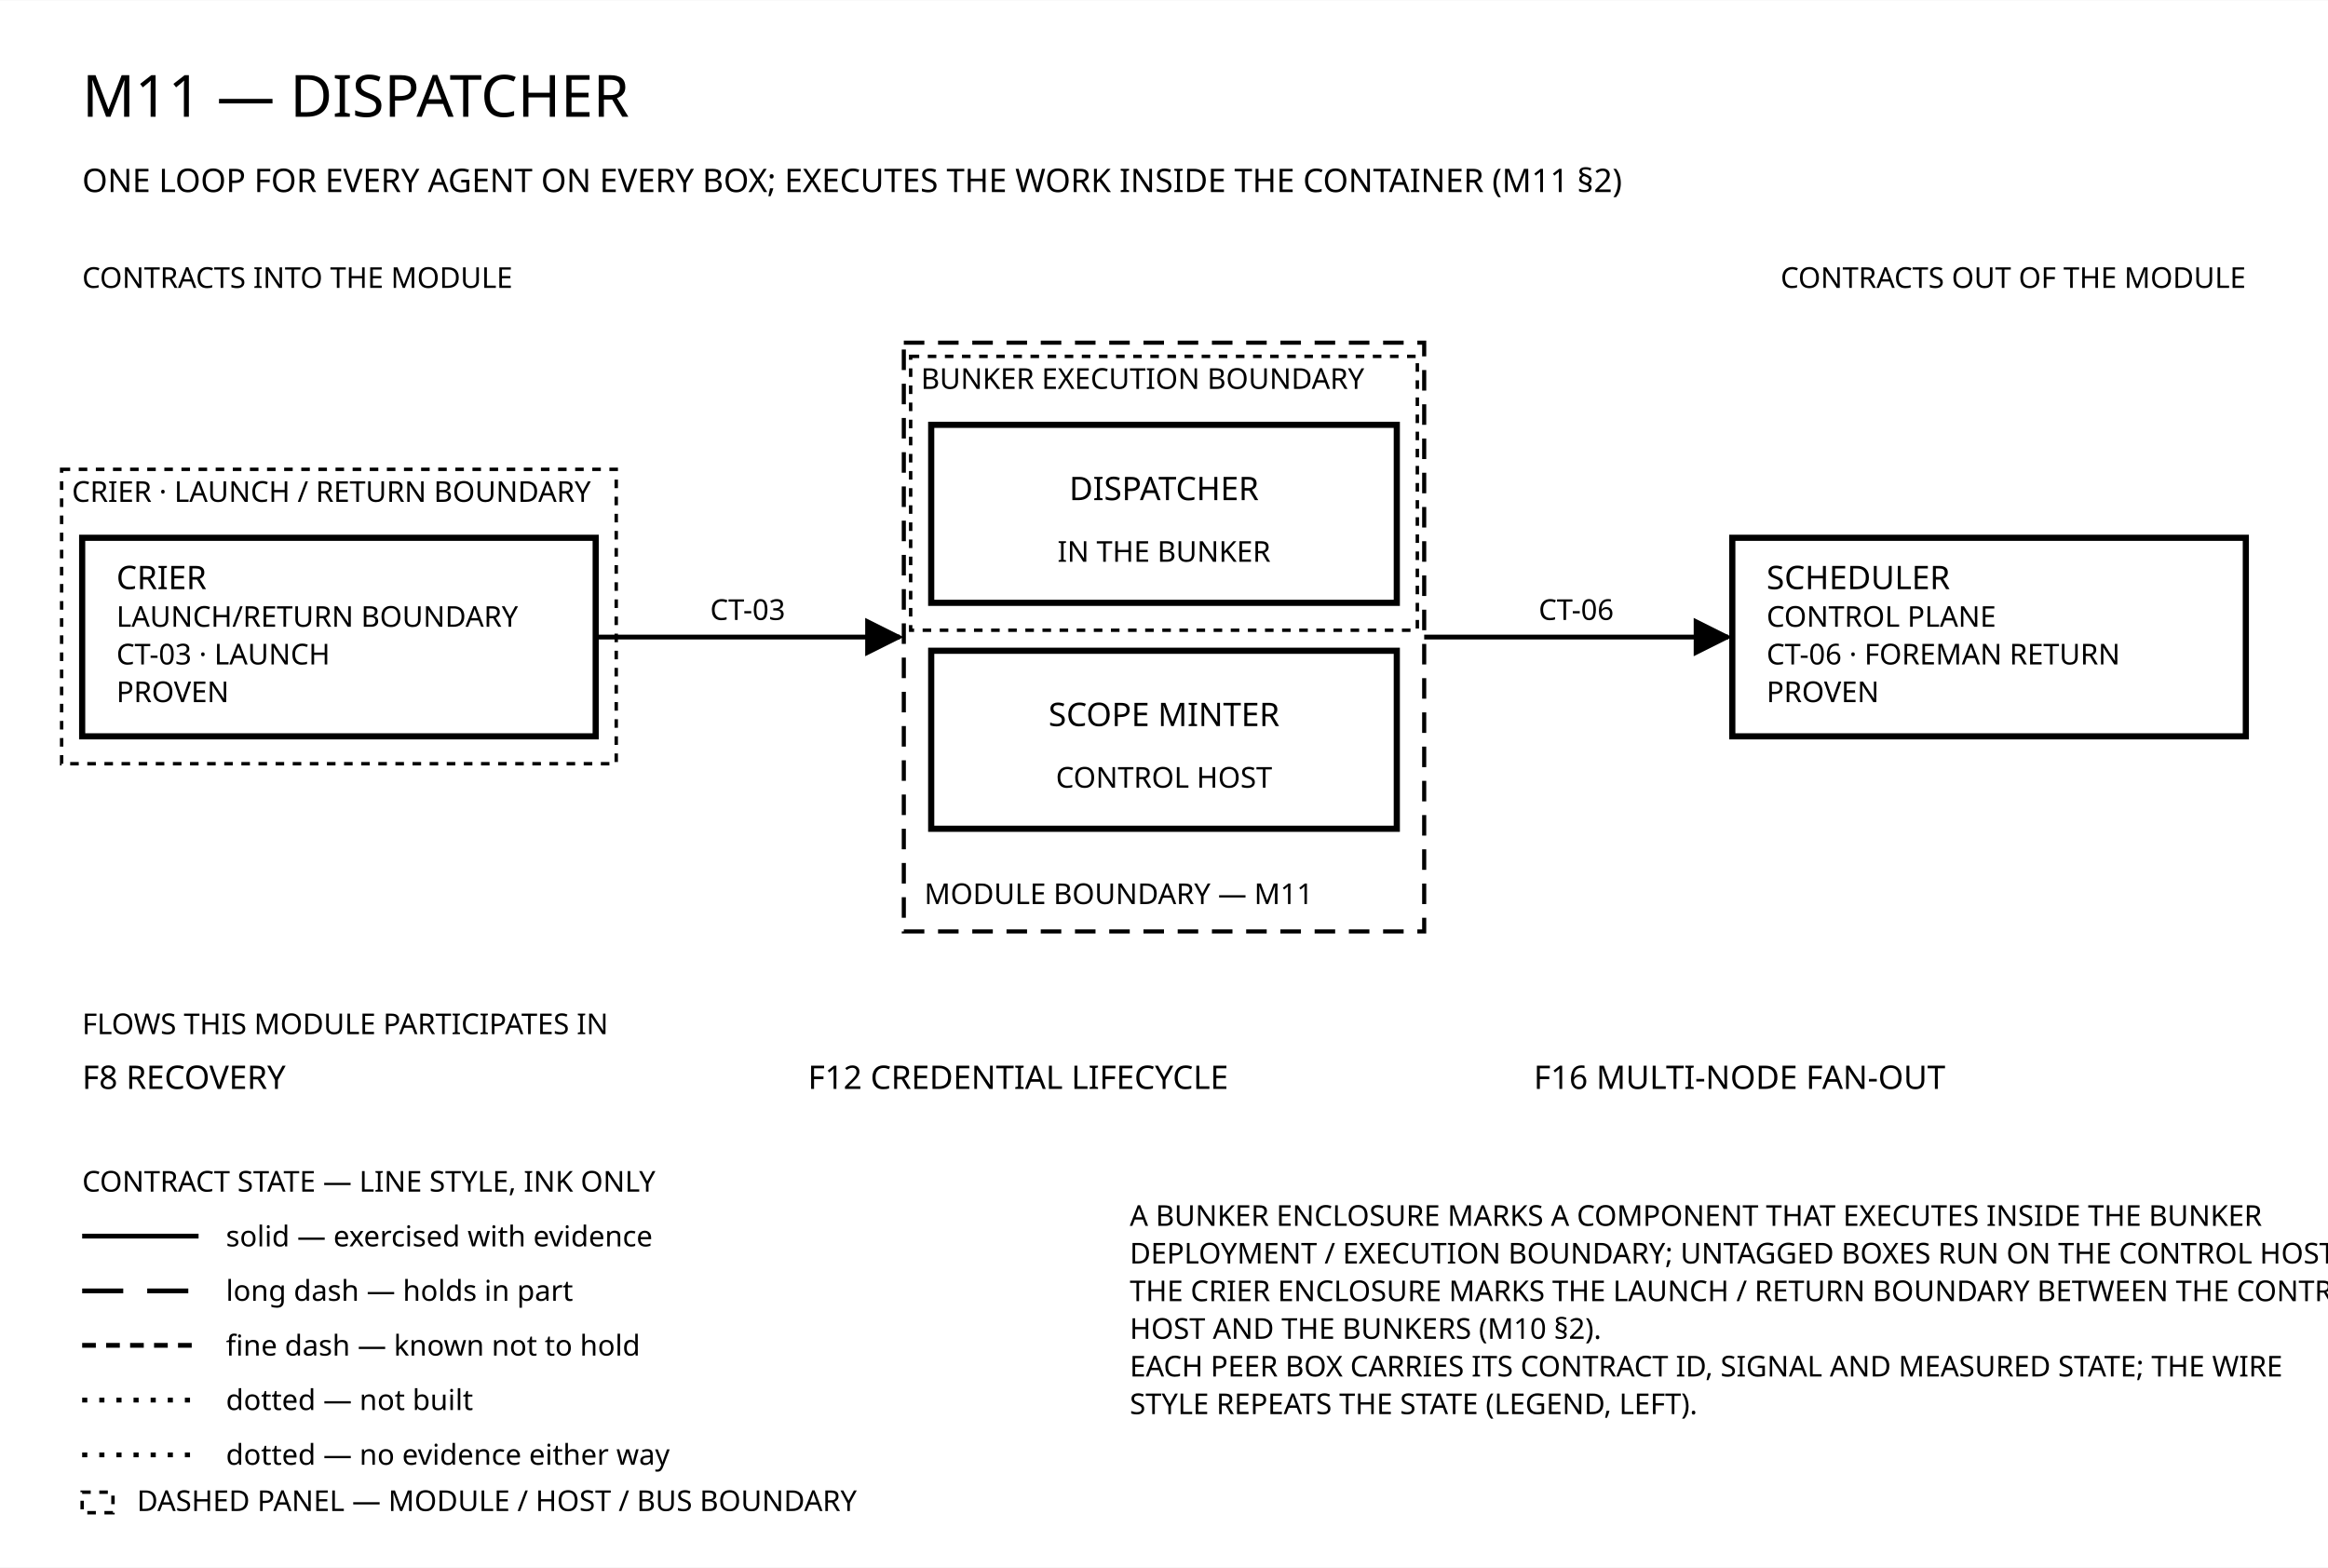
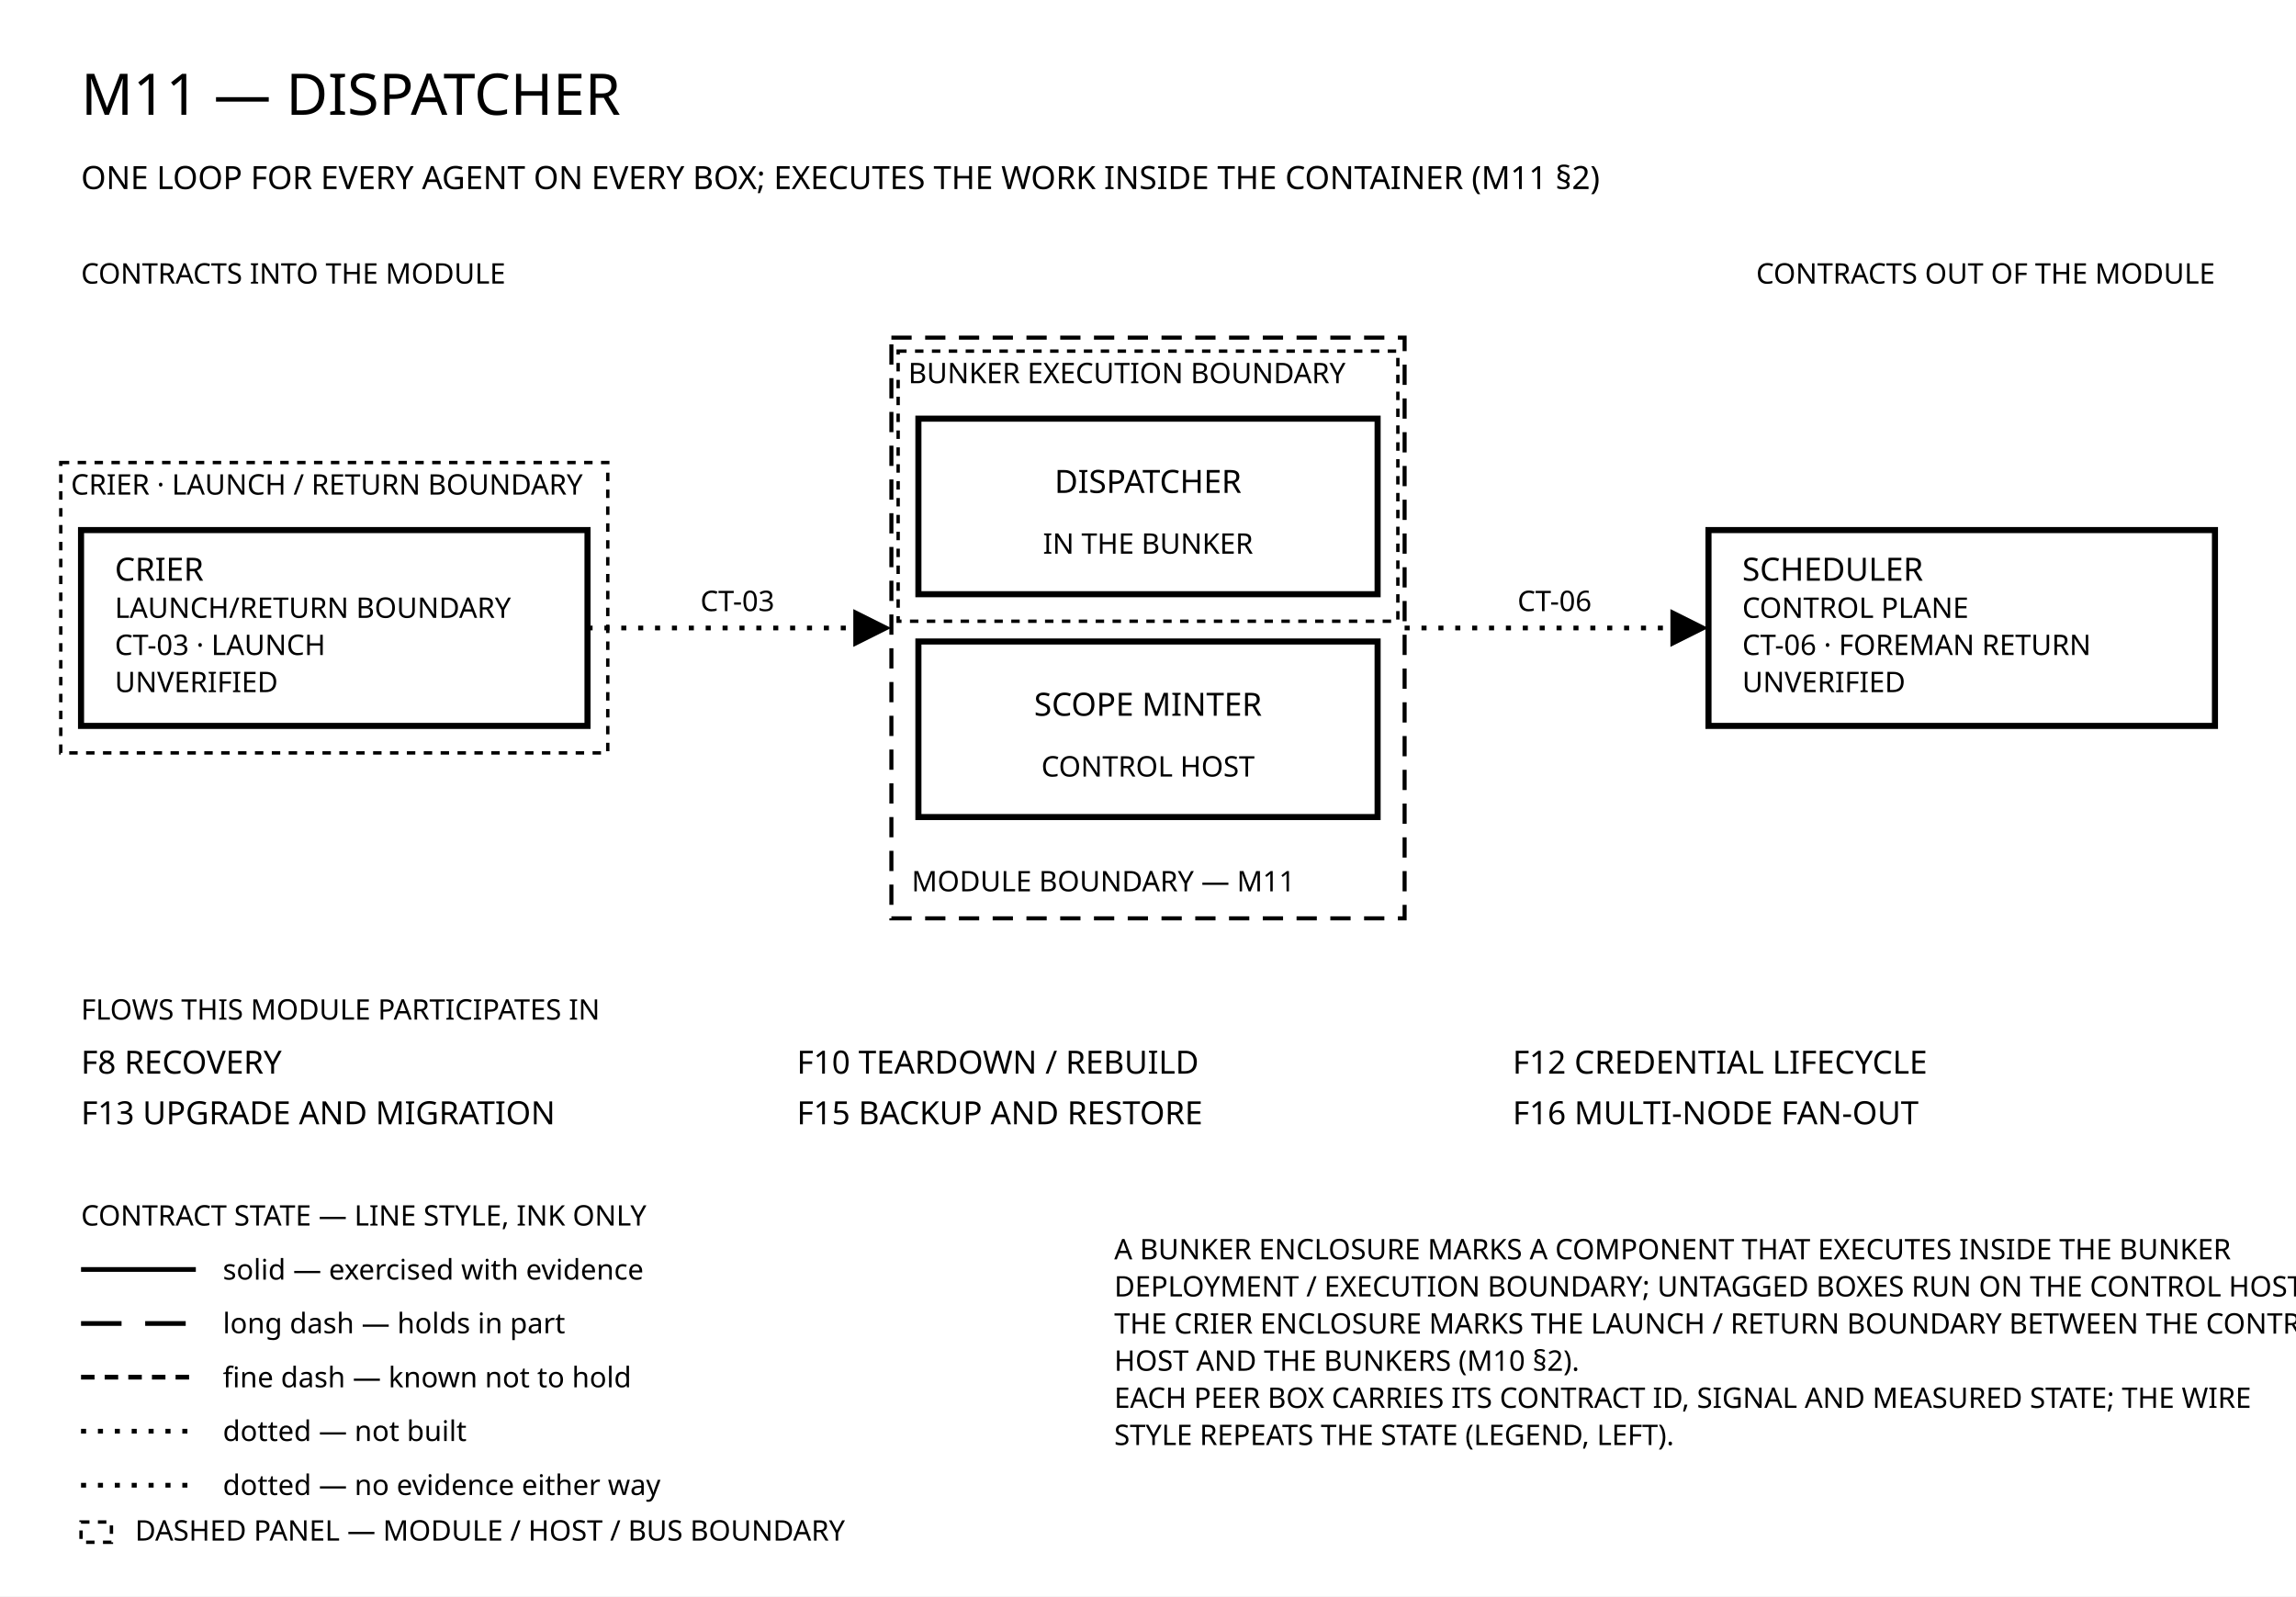
- <svg xmlns="http://www.w3.org/2000/svg" width="170.0mm" height="114.5mm" viewBox="0 0 680 457.8" preserveAspectRatio="xMidYMid meet">
-   <rect width="680" height="457.8" fill="#ffffff" />
+ <svg xmlns="http://www.w3.org/2000/svg" width="170.0mm" height="118.2mm" viewBox="0 0 680 472.8" preserveAspectRatio="xMidYMid meet">
+   <rect width="680" height="472.8" fill="#ffffff" />
  <defs>
    <marker id="ar" viewBox="0 0 10 10" refX="9" refY="5" markerWidth="8" markerHeight="8" orient="auto">
      <path d="M0,0 L10,5 L0,10 z" fill="#000000" />
    </marker>
  </defs>
  <g font-family="Routed Gothic Narrow, Routed Gothic, sans-serif">
    <text x="24.0" y="34.0" font-size="17.00" fill="#000000" text-anchor="start">M11 — DISPATCHER</text>
    <text x="24.0" y="56.0" font-size="9.50" fill="#000000" text-anchor="start">ONE LOOP FOR EVERY AGENT ON EVERY BOX; EXECUTES THE WORK INSIDE THE CONTAINER (M11 §2)</text>
    <text x="24.0" y="84.0" font-size="8.40" fill="#000000" text-anchor="start">CONTRACTS INTO THE MODULE</text>
    <text x="656.0" y="84.0" font-size="8.40" fill="#000000" text-anchor="end">CONTRACTS OUT OF THE MODULE</text>
    <rect x="264.0" y="100.0" width="152.0" height="172.0" fill="none" stroke="#000000" stroke-width="1.2" stroke-dasharray="6 4" />
    <text x="270.0" y="264.0" font-size="8.40" fill="#000000" text-anchor="start">MODULE BOUNDARY — M11</text>
    <rect x="272.0" y="124.0" width="136.0" height="52.0" fill="#ffffff" stroke="#000000" stroke-width="1.8" />
    <text x="340.0" y="146.0" font-size="9.50" fill="#000000" text-anchor="middle">DISPATCHER</text>
    <text x="340.0" y="164.0" font-size="8.40" fill="#000000" text-anchor="middle">IN THE BUNKER</text>
    <rect x="266.0" y="104.0" width="148.0" height="80.0" fill="none" stroke="#000000" stroke-width="1.0" stroke-dasharray="2.5 2.5" />
    <text x="269.0" y="113.5" font-size="8.40" fill="#000000" text-anchor="start">BUNKER EXECUTION BOUNDARY</text>
    <rect x="272.0" y="190.0" width="136.0" height="52.0" fill="#ffffff" stroke="#000000" stroke-width="1.8" />
    <text x="340.0" y="212.0" font-size="9.50" fill="#000000" text-anchor="middle">SCOPE MINTER</text>
    <text x="340.0" y="230.0" font-size="8.40" fill="#000000" text-anchor="middle">CONTROL HOST</text>
    <rect x="24.0" y="157.0" width="150.0" height="58.0" fill="#ffffff" stroke="#000000" stroke-width="1.8" />
    <text x="34.0" y="172.0" font-size="9.50" fill="#000000" text-anchor="start">CRIER</text>
    <text x="34.0" y="183.0" font-size="8.40" fill="#000000" text-anchor="start">LAUNCH/RETURN BOUNDARY</text>
    <text x="34.0" y="194.0" font-size="8.40" fill="#000000" text-anchor="start">CT-03 · LAUNCH</text>
-     <text x="34.0" y="205.0" font-size="8.40" fill="#000000" text-anchor="start">PROVEN</text>
+     <text x="34.0" y="205.0" font-size="8.40" fill="#000000" text-anchor="start">UNVERIFIED</text>
    <rect x="18.0" y="137.0" width="162.0" height="86.0" fill="none" stroke="#000000" stroke-width="1.0" stroke-dasharray="2.5 2.5" />
    <text x="21.0" y="146.5" font-size="8.40" fill="#000000" text-anchor="start">CRIER · LAUNCH / RETURN BOUNDARY</text>
-     <polyline points="174.0,186.0 262.8,186.0" fill="none" stroke="#000000" stroke-width="1.4" marker-end="url(#ar)" />
+     <polyline points="174.0,186.0 262.8,186.0" fill="none" stroke="#000000" stroke-width="1.4" stroke-dasharray="1.5 3.5" marker-end="url(#ar)" />
    <text x="218.4" y="181.0" font-size="8.40" fill="#000000" text-anchor="middle">CT-03</text>
    <rect x="506.0" y="157.0" width="150.0" height="58.0" fill="#ffffff" stroke="#000000" stroke-width="1.8" />
    <text x="516.0" y="172.0" font-size="9.50" fill="#000000" text-anchor="start">SCHEDULER</text>
    <text x="516.0" y="183.0" font-size="8.40" fill="#000000" text-anchor="start">CONTROL PLANE</text>
    <text x="516.0" y="194.0" font-size="8.40" fill="#000000" text-anchor="start">CT-06 · FOREMAN RETURN</text>
-     <text x="516.0" y="205.0" font-size="8.40" fill="#000000" text-anchor="start">PROVEN</text>
-     <polyline points="416.0,186.0 504.8,186.0" fill="none" stroke="#000000" stroke-width="1.4" marker-end="url(#ar)" />
+     <text x="516.0" y="205.0" font-size="8.40" fill="#000000" text-anchor="start">UNVERIFIED</text>
+     <polyline points="416.0,186.0 504.8,186.0" fill="none" stroke="#000000" stroke-width="1.4" stroke-dasharray="1.5 3.5" marker-end="url(#ar)" />
    <text x="460.4" y="181.0" font-size="8.40" fill="#000000" text-anchor="middle">CT-06</text>
    <text x="24.0" y="302.0" font-size="8.40" fill="#000000" text-anchor="start">FLOWS THIS MODULE PARTICIPATES IN</text>
    <text x="24.0" y="318.0" font-size="9.50" fill="#000000" text-anchor="start">F8  RECOVERY</text>
-     <text x="236.0" y="318.0" font-size="9.50" fill="#000000" text-anchor="start">F12  CREDENTIAL LIFECYCLE</text>
-     <text x="448.0" y="318.0" font-size="9.50" fill="#000000" text-anchor="start">F16  MULTI-NODE FAN-OUT</text>
-     <text x="24.0" y="348.0" font-size="8.40" fill="#000000" text-anchor="start">CONTRACT STATE — LINE STYLE, INK ONLY</text>
-     <polyline points="24.0,361.0 58.0,361.0" fill="none" stroke="#000000" stroke-width="1.4" />
-     <text x="66.0" y="364.0" font-size="8.40" fill="#000000" text-anchor="start">solid — exercised with evidence</text>
-     <polyline points="24.0,377.0 58.0,377.0" fill="none" stroke="#000000" stroke-width="1.4" stroke-dasharray="12 7" />
-     <text x="66.0" y="379.9" font-size="8.40" fill="#000000" text-anchor="start">long dash — holds in part</text>
-     <polyline points="24.0,392.9 58.0,392.9" fill="none" stroke="#000000" stroke-width="1.4" stroke-dasharray="4 3" />
-     <text x="66.0" y="395.9" font-size="8.40" fill="#000000" text-anchor="start">fine dash — known not to hold</text>
-     <polyline points="24.0,408.9 58.0,408.9" fill="none" stroke="#000000" stroke-width="1.4" stroke-dasharray="1.5 3.5" />
-     <text x="66.0" y="411.8" font-size="8.40" fill="#000000" text-anchor="start">dotted — not built</text>
-     <polyline points="24.0,424.9 58.0,424.9" fill="none" stroke="#000000" stroke-width="1.4" stroke-dasharray="1.5 3.5" />
-     <text x="66.0" y="427.8" font-size="8.40" fill="#000000" text-anchor="start">dotted — no evidence either way</text>
-     <rect x="24" y="435.8" width="9" height="6" fill="none" stroke="#000000" stroke-width="1.0" stroke-dasharray="2.5 2.5" />
-     <text x="40.0" y="441.3" font-size="8.40" fill="#000000" text-anchor="start">DASHED PANEL — MODULE / HOST / BUS BOUNDARY</text>
-     <text x="330.0" y="358.0" font-size="8.40" fill="#000000" text-anchor="start">A BUNKER ENCLOSURE MARKS A COMPONENT THAT EXECUTES INSIDE THE BUNKER</text>
-     <text x="330.0" y="369.0" font-size="8.40" fill="#000000" text-anchor="start">DEPLOYMENT / EXECUTION BOUNDARY; UNTAGGED BOXES RUN ON THE CONTROL HOST.</text>
-     <text x="330.0" y="380.0" font-size="8.40" fill="#000000" text-anchor="start">THE CRIER ENCLOSURE MARKS THE LAUNCH / RETURN BOUNDARY BETWEEN THE CONTROL</text>
-     <text x="330.0" y="391.0" font-size="8.40" fill="#000000" text-anchor="start">HOST AND THE BUNKERS (M10 §2).</text>
-     <text x="330.0" y="402.0" font-size="8.40" fill="#000000" text-anchor="start">EACH PEER BOX CARRIES ITS CONTRACT ID, SIGNAL AND MEASURED STATE; THE WIRE</text>
-     <text x="330.0" y="413.0" font-size="8.40" fill="#000000" text-anchor="start">STYLE REPEATS THE STATE (LEGEND, LEFT).</text>
+     <text x="236.0" y="318.0" font-size="9.50" fill="#000000" text-anchor="start">F10  TEARDOWN / REBUILD</text>
+     <text x="448.0" y="318.0" font-size="9.50" fill="#000000" text-anchor="start">F12  CREDENTIAL LIFECYCLE</text>
+     <text x="24.0" y="333.0" font-size="9.50" fill="#000000" text-anchor="start">F13  UPGRADE AND MIGRATION</text>
+     <text x="236.0" y="333.0" font-size="9.50" fill="#000000" text-anchor="start">F15  BACKUP AND RESTORE</text>
+     <text x="448.0" y="333.0" font-size="9.50" fill="#000000" text-anchor="start">F16  MULTI-NODE FAN-OUT</text>
+     <text x="24.0" y="363.0" font-size="8.40" fill="#000000" text-anchor="start">CONTRACT STATE — LINE STYLE, INK ONLY</text>
+     <polyline points="24.0,376.0 58.0,376.0" fill="none" stroke="#000000" stroke-width="1.4" />
+     <text x="66.0" y="379.0" font-size="8.40" fill="#000000" text-anchor="start">solid — exercised with evidence</text>
+     <polyline points="24.0,392.0 58.0,392.0" fill="none" stroke="#000000" stroke-width="1.4" stroke-dasharray="12 7" />
+     <text x="66.0" y="394.9" font-size="8.40" fill="#000000" text-anchor="start">long dash — holds in part</text>
+     <polyline points="24.0,407.9 58.0,407.9" fill="none" stroke="#000000" stroke-width="1.4" stroke-dasharray="4 3" />
+     <text x="66.0" y="410.9" font-size="8.40" fill="#000000" text-anchor="start">fine dash — known not to hold</text>
+     <polyline points="24.0,423.9 58.0,423.9" fill="none" stroke="#000000" stroke-width="1.4" stroke-dasharray="1.5 3.5" />
+     <text x="66.0" y="426.8" font-size="8.40" fill="#000000" text-anchor="start">dotted — not built</text>
+     <polyline points="24.0,439.9 58.0,439.9" fill="none" stroke="#000000" stroke-width="1.4" stroke-dasharray="1.5 3.5" />
+     <text x="66.0" y="442.8" font-size="8.40" fill="#000000" text-anchor="start">dotted — no evidence either way</text>
+     <rect x="24" y="450.8" width="9" height="6" fill="none" stroke="#000000" stroke-width="1.0" stroke-dasharray="2.5 2.5" />
+     <text x="40.0" y="456.3" font-size="8.40" fill="#000000" text-anchor="start">DASHED PANEL — MODULE / HOST / BUS BOUNDARY</text>
+     <text x="330.0" y="373.0" font-size="8.40" fill="#000000" text-anchor="start">A BUNKER ENCLOSURE MARKS A COMPONENT THAT EXECUTES INSIDE THE BUNKER</text>
+     <text x="330.0" y="384.0" font-size="8.40" fill="#000000" text-anchor="start">DEPLOYMENT / EXECUTION BOUNDARY; UNTAGGED BOXES RUN ON THE CONTROL HOST.</text>
+     <text x="330.0" y="395.0" font-size="8.40" fill="#000000" text-anchor="start">THE CRIER ENCLOSURE MARKS THE LAUNCH / RETURN BOUNDARY BETWEEN THE CONTROL</text>
+     <text x="330.0" y="406.0" font-size="8.40" fill="#000000" text-anchor="start">HOST AND THE BUNKERS (M10 §2).</text>
+     <text x="330.0" y="417.0" font-size="8.40" fill="#000000" text-anchor="start">EACH PEER BOX CARRIES ITS CONTRACT ID, SIGNAL AND MEASURED STATE; THE WIRE</text>
+     <text x="330.0" y="428.0" font-size="8.40" fill="#000000" text-anchor="start">STYLE REPEATS THE STATE (LEGEND, LEFT).</text>
  </g>
</svg>
